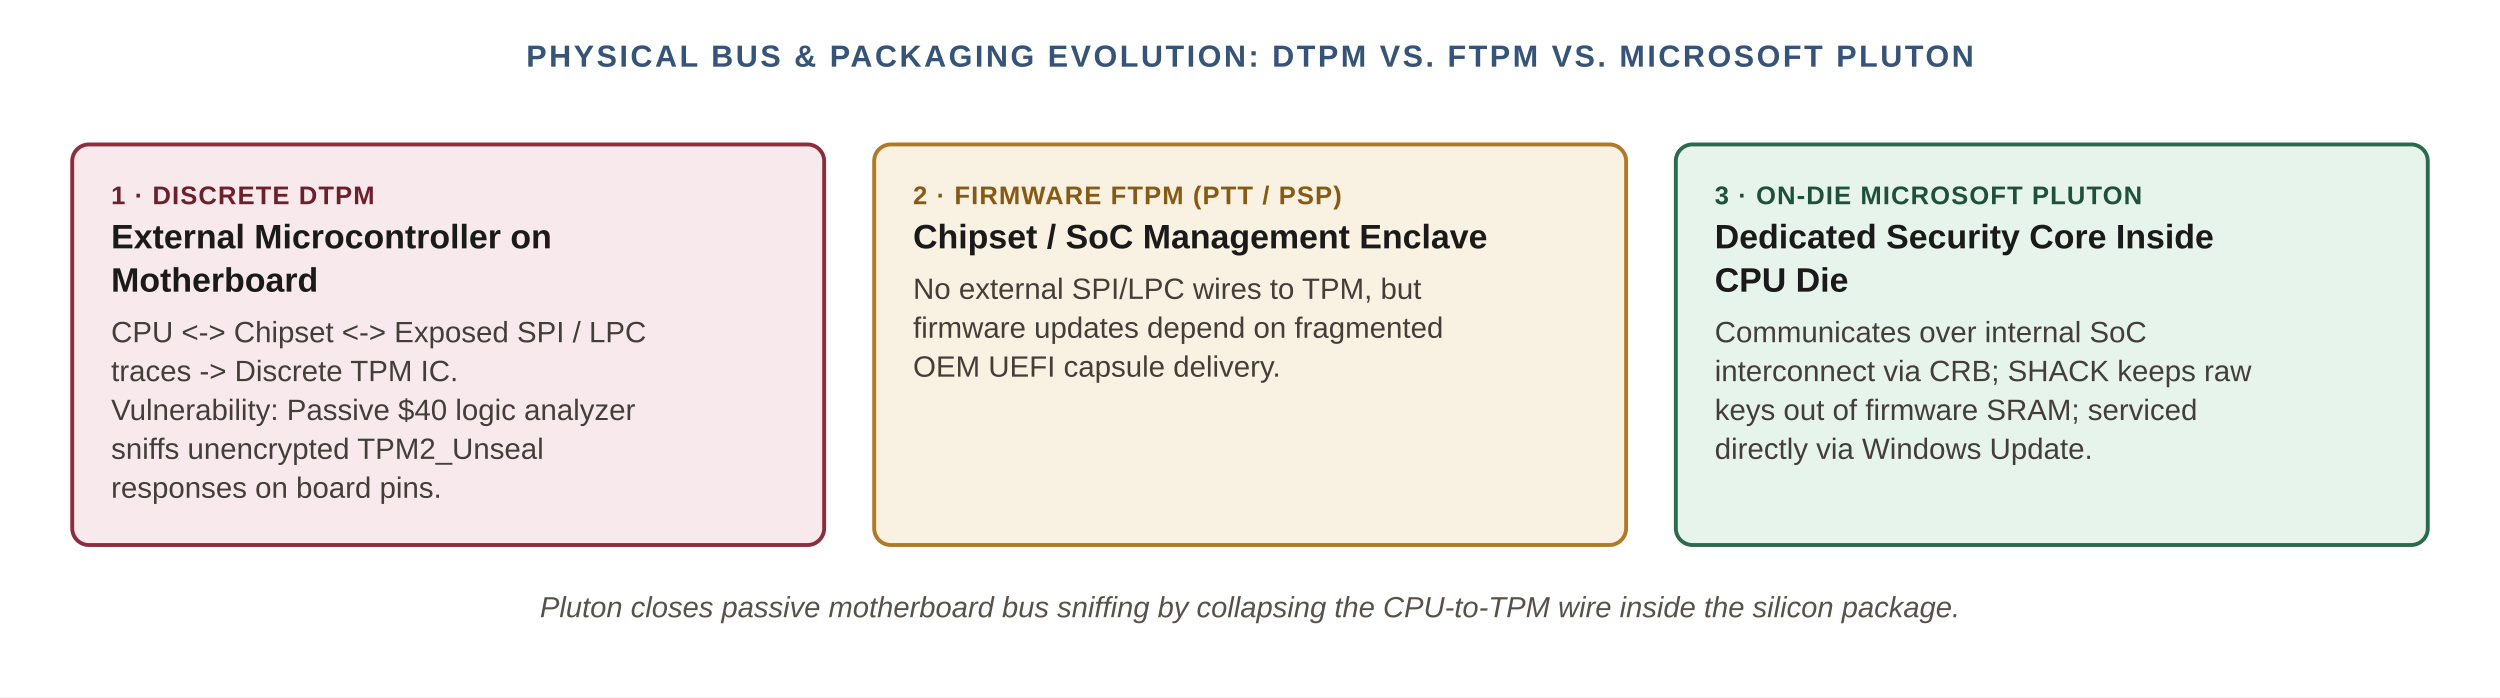
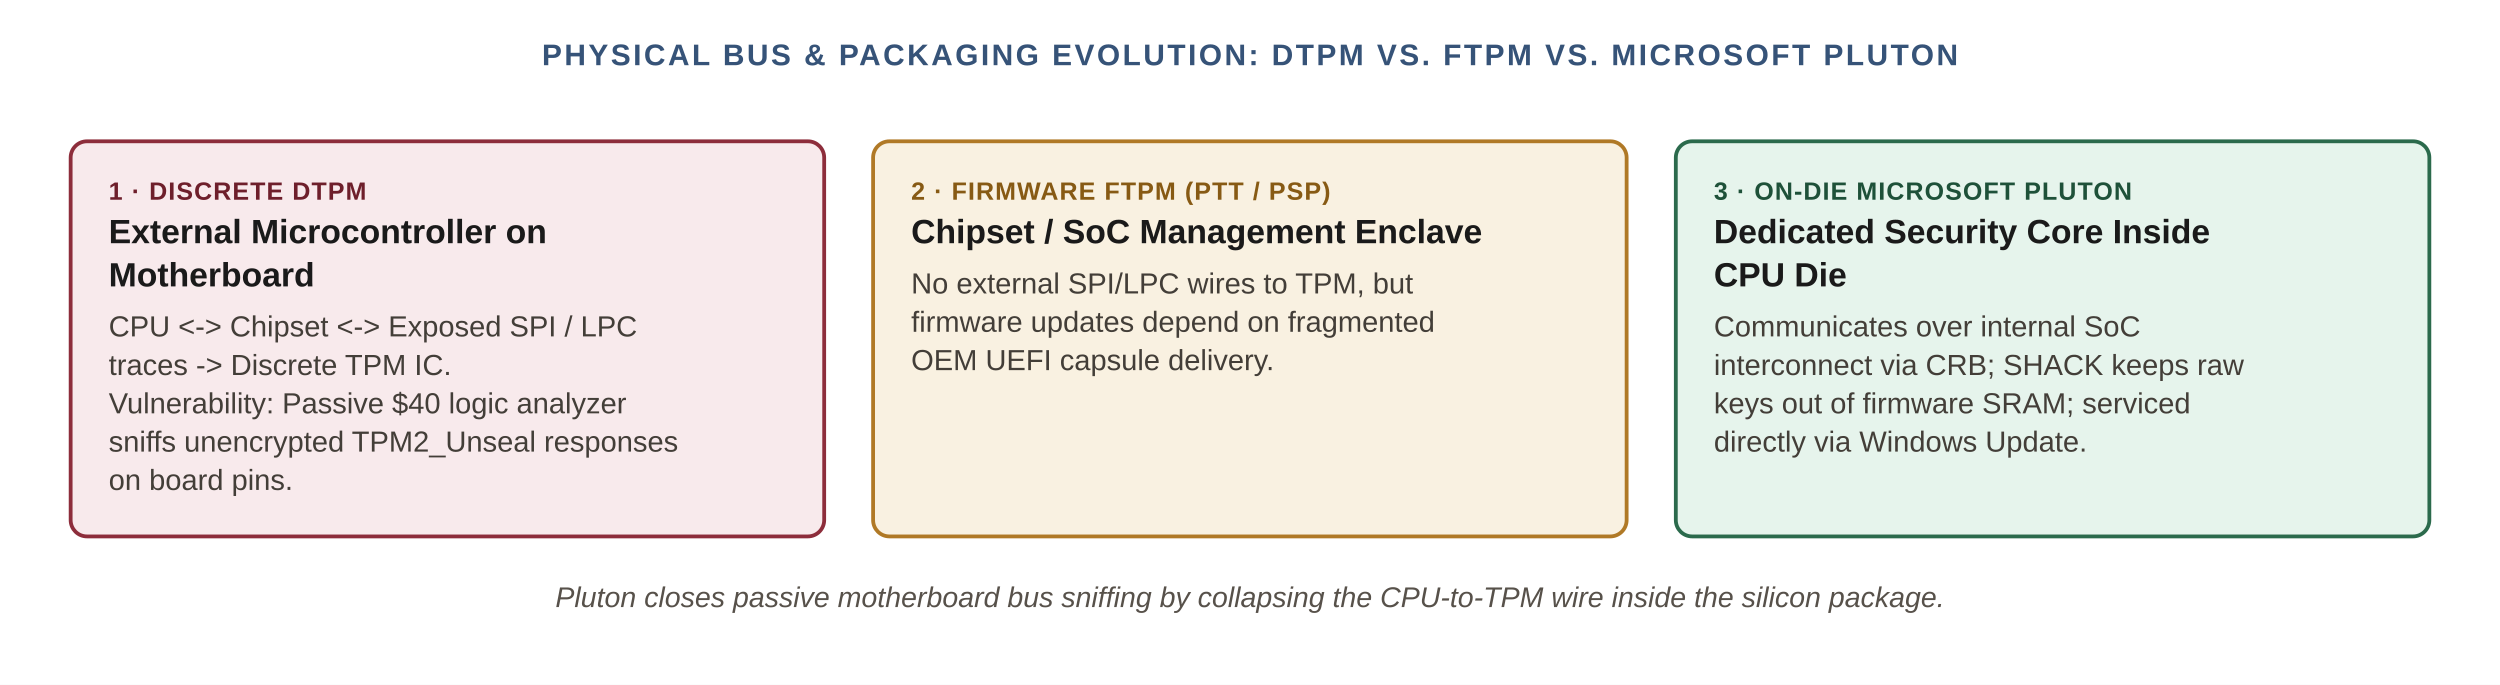
- <svg xmlns="http://www.w3.org/2000/svg" viewBox="0 0 900 251" width="900" height="251">
-   <rect x="0" y="0" width="900" height="251" fill="#ffffff" />
-   <text x="450.0" y="24.0" font-family="-apple-system, BlinkMacSystemFont, &quot;Segoe UI&quot;, &quot;Helvetica Neue&quot;, Arial, sans-serif" font-size="11.0" font-weight="700" letter-spacing="0.90px" fill="#365378" text-anchor="middle">PHYSICAL BUS &amp; PACKAGING EVOLUTION: DTPM VS. FTPM VS. MICROSOFT PLUTON</text>
-   <rect x="26.0" y="52.0" width="270.7" height="144.2" rx="6.0" fill="#f8eaec" stroke="#8d2d3b" stroke-width="1.4" />
+ <svg xmlns="http://www.w3.org/2000/svg" viewBox="0 0 920 252" width="920" height="252">
+   <rect x="0" y="0" width="920" height="252" fill="#ffffff" />
+   <text x="460.0" y="24.0" font-family="-apple-system, BlinkMacSystemFont, &quot;Segoe UI&quot;, &quot;Helvetica Neue&quot;, Arial, sans-serif" font-size="11.0" font-weight="700" letter-spacing="0.90px" fill="#365378" text-anchor="middle">PHYSICAL BUS &amp; PACKAGING EVOLUTION: DTPM VS. FTPM VS. MICROSOFT PLUTON</text>
+   <rect x="26.0" y="52.0" width="277.3" height="145.4" rx="6.0" fill="#f8eaec" stroke="#8d2d3b" stroke-width="1.4" />
  <text x="40.0" y="73.5" font-family="-apple-system, BlinkMacSystemFont, &quot;Segoe UI&quot;, &quot;Helvetica Neue&quot;, Arial, sans-serif" font-size="9.2" font-weight="700" letter-spacing="0.40px" fill="#6e1f2b" text-anchor="start">1 · DISCRETE DTPM</text>
-   <text x="40.0" y="89.4" font-family="-apple-system, BlinkMacSystemFont, &quot;Segoe UI&quot;, &quot;Helvetica Neue&quot;, Arial, sans-serif" font-size="12.2" font-weight="700" fill="#1a1a1a" text-anchor="start">External Microcontroller on</text>
-   <text x="40.0" y="105.0" font-family="-apple-system, BlinkMacSystemFont, &quot;Segoe UI&quot;, &quot;Helvetica Neue&quot;, Arial, sans-serif" font-size="12.2" font-weight="700" fill="#1a1a1a" text-anchor="start">Motherboard</text>
-   <text x="40.0" y="123.2" font-family="-apple-system, BlinkMacSystemFont, &quot;Segoe UI&quot;, &quot;Helvetica Neue&quot;, Arial, sans-serif" font-size="10.6" font-weight="400" fill="#433e38" text-anchor="start">CPU &lt;-&gt; Chipset &lt;-&gt; Exposed SPI / LPC</text>
-   <text x="40.0" y="137.2" font-family="-apple-system, BlinkMacSystemFont, &quot;Segoe UI&quot;, &quot;Helvetica Neue&quot;, Arial, sans-serif" font-size="10.6" font-weight="400" fill="#433e38" text-anchor="start">traces -&gt; Discrete TPM IC.</text>
-   <text x="40.0" y="151.2" font-family="-apple-system, BlinkMacSystemFont, &quot;Segoe UI&quot;, &quot;Helvetica Neue&quot;, Arial, sans-serif" font-size="10.6" font-weight="400" fill="#433e38" text-anchor="start">Vulnerability: Passive $40 logic analyzer</text>
-   <text x="40.0" y="165.2" font-family="-apple-system, BlinkMacSystemFont, &quot;Segoe UI&quot;, &quot;Helvetica Neue&quot;, Arial, sans-serif" font-size="10.6" font-weight="400" fill="#433e38" text-anchor="start">sniffs unencrypted TPM2_Unseal</text>
-   <text x="40.0" y="179.2" font-family="-apple-system, BlinkMacSystemFont, &quot;Segoe UI&quot;, &quot;Helvetica Neue&quot;, Arial, sans-serif" font-size="10.6" font-weight="400" fill="#433e38" text-anchor="start">responses on board pins.</text>
-   <rect x="314.7" y="52.0" width="270.7" height="144.2" rx="6.0" fill="#f9f1e1" stroke="#b07926" stroke-width="1.4" />
-   <text x="328.7" y="73.5" font-family="-apple-system, BlinkMacSystemFont, &quot;Segoe UI&quot;, &quot;Helvetica Neue&quot;, Arial, sans-serif" font-size="9.2" font-weight="700" letter-spacing="0.40px" fill="#875a14" text-anchor="start">2 · FIRMWARE FTPM (PTT / PSP)</text>
-   <text x="328.7" y="89.4" font-family="-apple-system, BlinkMacSystemFont, &quot;Segoe UI&quot;, &quot;Helvetica Neue&quot;, Arial, sans-serif" font-size="12.2" font-weight="700" fill="#1a1a1a" text-anchor="start">Chipset / SoC Management Enclave</text>
-   <text x="328.7" y="107.6" font-family="-apple-system, BlinkMacSystemFont, &quot;Segoe UI&quot;, &quot;Helvetica Neue&quot;, Arial, sans-serif" font-size="10.6" font-weight="400" fill="#433e38" text-anchor="start">No external SPI/LPC wires to TPM, but</text>
-   <text x="328.7" y="121.6" font-family="-apple-system, BlinkMacSystemFont, &quot;Segoe UI&quot;, &quot;Helvetica Neue&quot;, Arial, sans-serif" font-size="10.6" font-weight="400" fill="#433e38" text-anchor="start">firmware updates depend on fragmented</text>
-   <text x="328.7" y="135.6" font-family="-apple-system, BlinkMacSystemFont, &quot;Segoe UI&quot;, &quot;Helvetica Neue&quot;, Arial, sans-serif" font-size="10.6" font-weight="400" fill="#433e38" text-anchor="start">OEM UEFI capsule delivery.</text>
-   <rect x="603.3" y="52.0" width="270.7" height="144.2" rx="6.0" fill="#e6f4ec" stroke="#2b6a4c" stroke-width="1.4" />
-   <text x="617.3" y="73.5" font-family="-apple-system, BlinkMacSystemFont, &quot;Segoe UI&quot;, &quot;Helvetica Neue&quot;, Arial, sans-serif" font-size="9.2" font-weight="700" letter-spacing="0.40px" fill="#1e5139" text-anchor="start">3 · ON-DIE MICROSOFT PLUTON</text>
-   <text x="617.3" y="89.4" font-family="-apple-system, BlinkMacSystemFont, &quot;Segoe UI&quot;, &quot;Helvetica Neue&quot;, Arial, sans-serif" font-size="12.2" font-weight="700" fill="#1a1a1a" text-anchor="start">Dedicated Security Core Inside</text>
-   <text x="617.3" y="105.0" font-family="-apple-system, BlinkMacSystemFont, &quot;Segoe UI&quot;, &quot;Helvetica Neue&quot;, Arial, sans-serif" font-size="12.2" font-weight="700" fill="#1a1a1a" text-anchor="start">CPU Die</text>
-   <text x="617.3" y="123.2" font-family="-apple-system, BlinkMacSystemFont, &quot;Segoe UI&quot;, &quot;Helvetica Neue&quot;, Arial, sans-serif" font-size="10.6" font-weight="400" fill="#433e38" text-anchor="start">Communicates over internal SoC</text>
-   <text x="617.3" y="137.2" font-family="-apple-system, BlinkMacSystemFont, &quot;Segoe UI&quot;, &quot;Helvetica Neue&quot;, Arial, sans-serif" font-size="10.6" font-weight="400" fill="#433e38" text-anchor="start">interconnect via CRB; SHACK keeps raw</text>
-   <text x="617.3" y="151.2" font-family="-apple-system, BlinkMacSystemFont, &quot;Segoe UI&quot;, &quot;Helvetica Neue&quot;, Arial, sans-serif" font-size="10.6" font-weight="400" fill="#433e38" text-anchor="start">keys out of firmware SRAM; serviced</text>
-   <text x="617.3" y="165.2" font-family="-apple-system, BlinkMacSystemFont, &quot;Segoe UI&quot;, &quot;Helvetica Neue&quot;, Arial, sans-serif" font-size="10.6" font-weight="400" fill="#433e38" text-anchor="start">directly via Windows Update.</text>
-   <text x="450.0" y="222.2" font-family="-apple-system, BlinkMacSystemFont, &quot;Segoe UI&quot;, &quot;Helvetica Neue&quot;, Arial, sans-serif" font-size="10.5" font-weight="400" font-style="italic" fill="#57514a" text-anchor="middle">Pluton closes passive motherboard bus sniffing by collapsing the CPU-to-TPM wire inside the silicon package.</text>
+   <text x="40.0" y="89.5" font-family="-apple-system, BlinkMacSystemFont, &quot;Segoe UI&quot;, &quot;Helvetica Neue&quot;, Arial, sans-serif" font-size="12.4" font-weight="700" fill="#1a1a1a" text-anchor="start">External Microcontroller on</text>
+   <text x="40.0" y="105.4" font-family="-apple-system, BlinkMacSystemFont, &quot;Segoe UI&quot;, &quot;Helvetica Neue&quot;, Arial, sans-serif" font-size="12.4" font-weight="700" fill="#1a1a1a" text-anchor="start">Motherboard</text>
+   <text x="40.0" y="123.8" font-family="-apple-system, BlinkMacSystemFont, &quot;Segoe UI&quot;, &quot;Helvetica Neue&quot;, Arial, sans-serif" font-size="10.7" font-weight="400" fill="#433e38" text-anchor="start">CPU &lt;-&gt; Chipset &lt;-&gt; Exposed SPI / LPC</text>
+   <text x="40.0" y="138.0" font-family="-apple-system, BlinkMacSystemFont, &quot;Segoe UI&quot;, &quot;Helvetica Neue&quot;, Arial, sans-serif" font-size="10.7" font-weight="400" fill="#433e38" text-anchor="start">traces -&gt; Discrete TPM IC.</text>
+   <text x="40.0" y="152.1" font-family="-apple-system, BlinkMacSystemFont, &quot;Segoe UI&quot;, &quot;Helvetica Neue&quot;, Arial, sans-serif" font-size="10.7" font-weight="400" fill="#433e38" text-anchor="start">Vulnerability: Passive $40 logic analyzer</text>
+   <text x="40.0" y="166.2" font-family="-apple-system, BlinkMacSystemFont, &quot;Segoe UI&quot;, &quot;Helvetica Neue&quot;, Arial, sans-serif" font-size="10.7" font-weight="400" fill="#433e38" text-anchor="start">sniffs unencrypted TPM2_Unseal responses</text>
+   <text x="40.0" y="180.3" font-family="-apple-system, BlinkMacSystemFont, &quot;Segoe UI&quot;, &quot;Helvetica Neue&quot;, Arial, sans-serif" font-size="10.7" font-weight="400" fill="#433e38" text-anchor="start">on board pins.</text>
+   <rect x="321.3" y="52.0" width="277.3" height="145.4" rx="6.0" fill="#f9f1e1" stroke="#b07926" stroke-width="1.4" />
+   <text x="335.3" y="73.5" font-family="-apple-system, BlinkMacSystemFont, &quot;Segoe UI&quot;, &quot;Helvetica Neue&quot;, Arial, sans-serif" font-size="9.2" font-weight="700" letter-spacing="0.40px" fill="#875a14" text-anchor="start">2 · FIRMWARE FTPM (PTT / PSP)</text>
+   <text x="335.3" y="89.5" font-family="-apple-system, BlinkMacSystemFont, &quot;Segoe UI&quot;, &quot;Helvetica Neue&quot;, Arial, sans-serif" font-size="12.4" font-weight="700" fill="#1a1a1a" text-anchor="start">Chipset / SoC Management Enclave</text>
+   <text x="335.3" y="108.0" font-family="-apple-system, BlinkMacSystemFont, &quot;Segoe UI&quot;, &quot;Helvetica Neue&quot;, Arial, sans-serif" font-size="10.7" font-weight="400" fill="#433e38" text-anchor="start">No external SPI/LPC wires to TPM, but</text>
+   <text x="335.3" y="122.1" font-family="-apple-system, BlinkMacSystemFont, &quot;Segoe UI&quot;, &quot;Helvetica Neue&quot;, Arial, sans-serif" font-size="10.7" font-weight="400" fill="#433e38" text-anchor="start">firmware updates depend on fragmented</text>
+   <text x="335.3" y="136.2" font-family="-apple-system, BlinkMacSystemFont, &quot;Segoe UI&quot;, &quot;Helvetica Neue&quot;, Arial, sans-serif" font-size="10.7" font-weight="400" fill="#433e38" text-anchor="start">OEM UEFI capsule delivery.</text>
+   <rect x="616.7" y="52.0" width="277.3" height="145.4" rx="6.0" fill="#e6f4ec" stroke="#2b6a4c" stroke-width="1.4" />
+   <text x="630.7" y="73.5" font-family="-apple-system, BlinkMacSystemFont, &quot;Segoe UI&quot;, &quot;Helvetica Neue&quot;, Arial, sans-serif" font-size="9.2" font-weight="700" letter-spacing="0.40px" fill="#1e5139" text-anchor="start">3 · ON-DIE MICROSOFT PLUTON</text>
+   <text x="630.7" y="89.5" font-family="-apple-system, BlinkMacSystemFont, &quot;Segoe UI&quot;, &quot;Helvetica Neue&quot;, Arial, sans-serif" font-size="12.4" font-weight="700" fill="#1a1a1a" text-anchor="start">Dedicated Security Core Inside</text>
+   <text x="630.7" y="105.4" font-family="-apple-system, BlinkMacSystemFont, &quot;Segoe UI&quot;, &quot;Helvetica Neue&quot;, Arial, sans-serif" font-size="12.4" font-weight="700" fill="#1a1a1a" text-anchor="start">CPU Die</text>
+   <text x="630.7" y="123.8" font-family="-apple-system, BlinkMacSystemFont, &quot;Segoe UI&quot;, &quot;Helvetica Neue&quot;, Arial, sans-serif" font-size="10.7" font-weight="400" fill="#433e38" text-anchor="start">Communicates over internal SoC</text>
+   <text x="630.7" y="138.0" font-family="-apple-system, BlinkMacSystemFont, &quot;Segoe UI&quot;, &quot;Helvetica Neue&quot;, Arial, sans-serif" font-size="10.7" font-weight="400" fill="#433e38" text-anchor="start">interconnect via CRB; SHACK keeps raw</text>
+   <text x="630.7" y="152.1" font-family="-apple-system, BlinkMacSystemFont, &quot;Segoe UI&quot;, &quot;Helvetica Neue&quot;, Arial, sans-serif" font-size="10.7" font-weight="400" fill="#433e38" text-anchor="start">keys out of firmware SRAM; serviced</text>
+   <text x="630.7" y="166.2" font-family="-apple-system, BlinkMacSystemFont, &quot;Segoe UI&quot;, &quot;Helvetica Neue&quot;, Arial, sans-serif" font-size="10.7" font-weight="400" fill="#433e38" text-anchor="start">directly via Windows Update.</text>
+   <text x="460.0" y="223.4" font-family="-apple-system, BlinkMacSystemFont, &quot;Segoe UI&quot;, &quot;Helvetica Neue&quot;, Arial, sans-serif" font-size="10.5" font-weight="400" font-style="italic" fill="#57514a" text-anchor="middle">Pluton closes passive motherboard bus sniffing by collapsing the CPU-to-TPM wire inside the silicon package.</text>
</svg>
